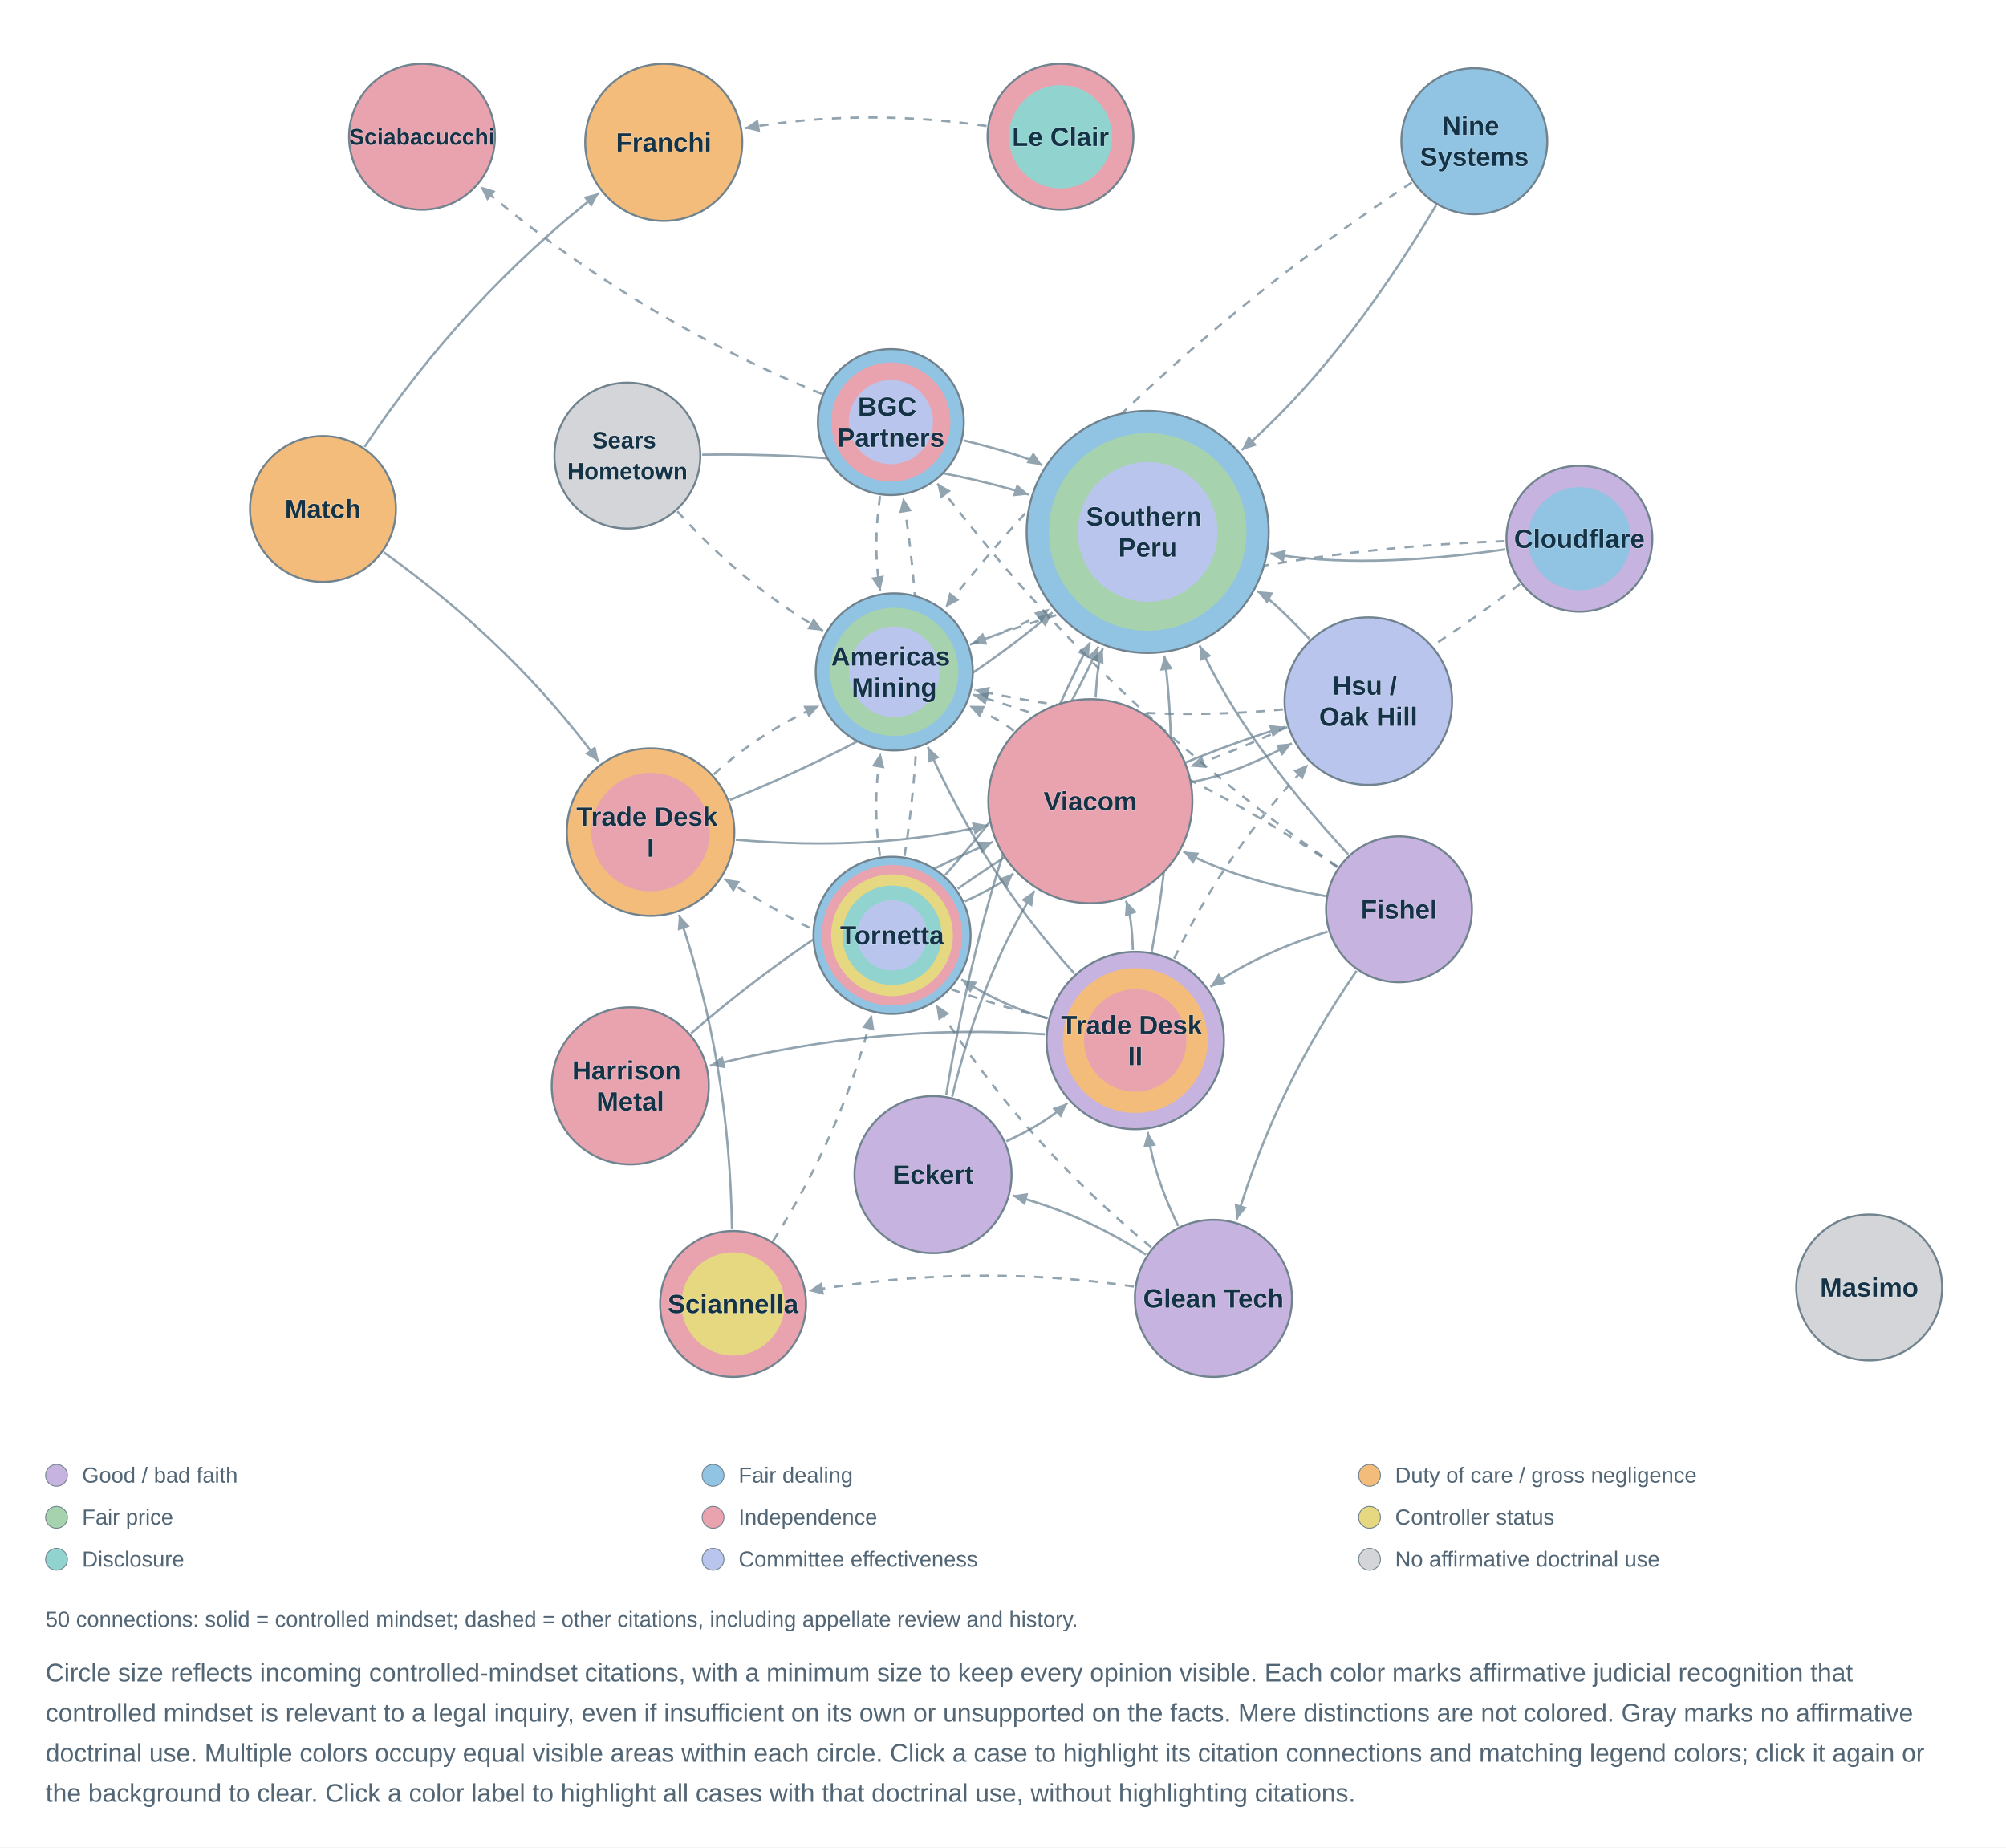
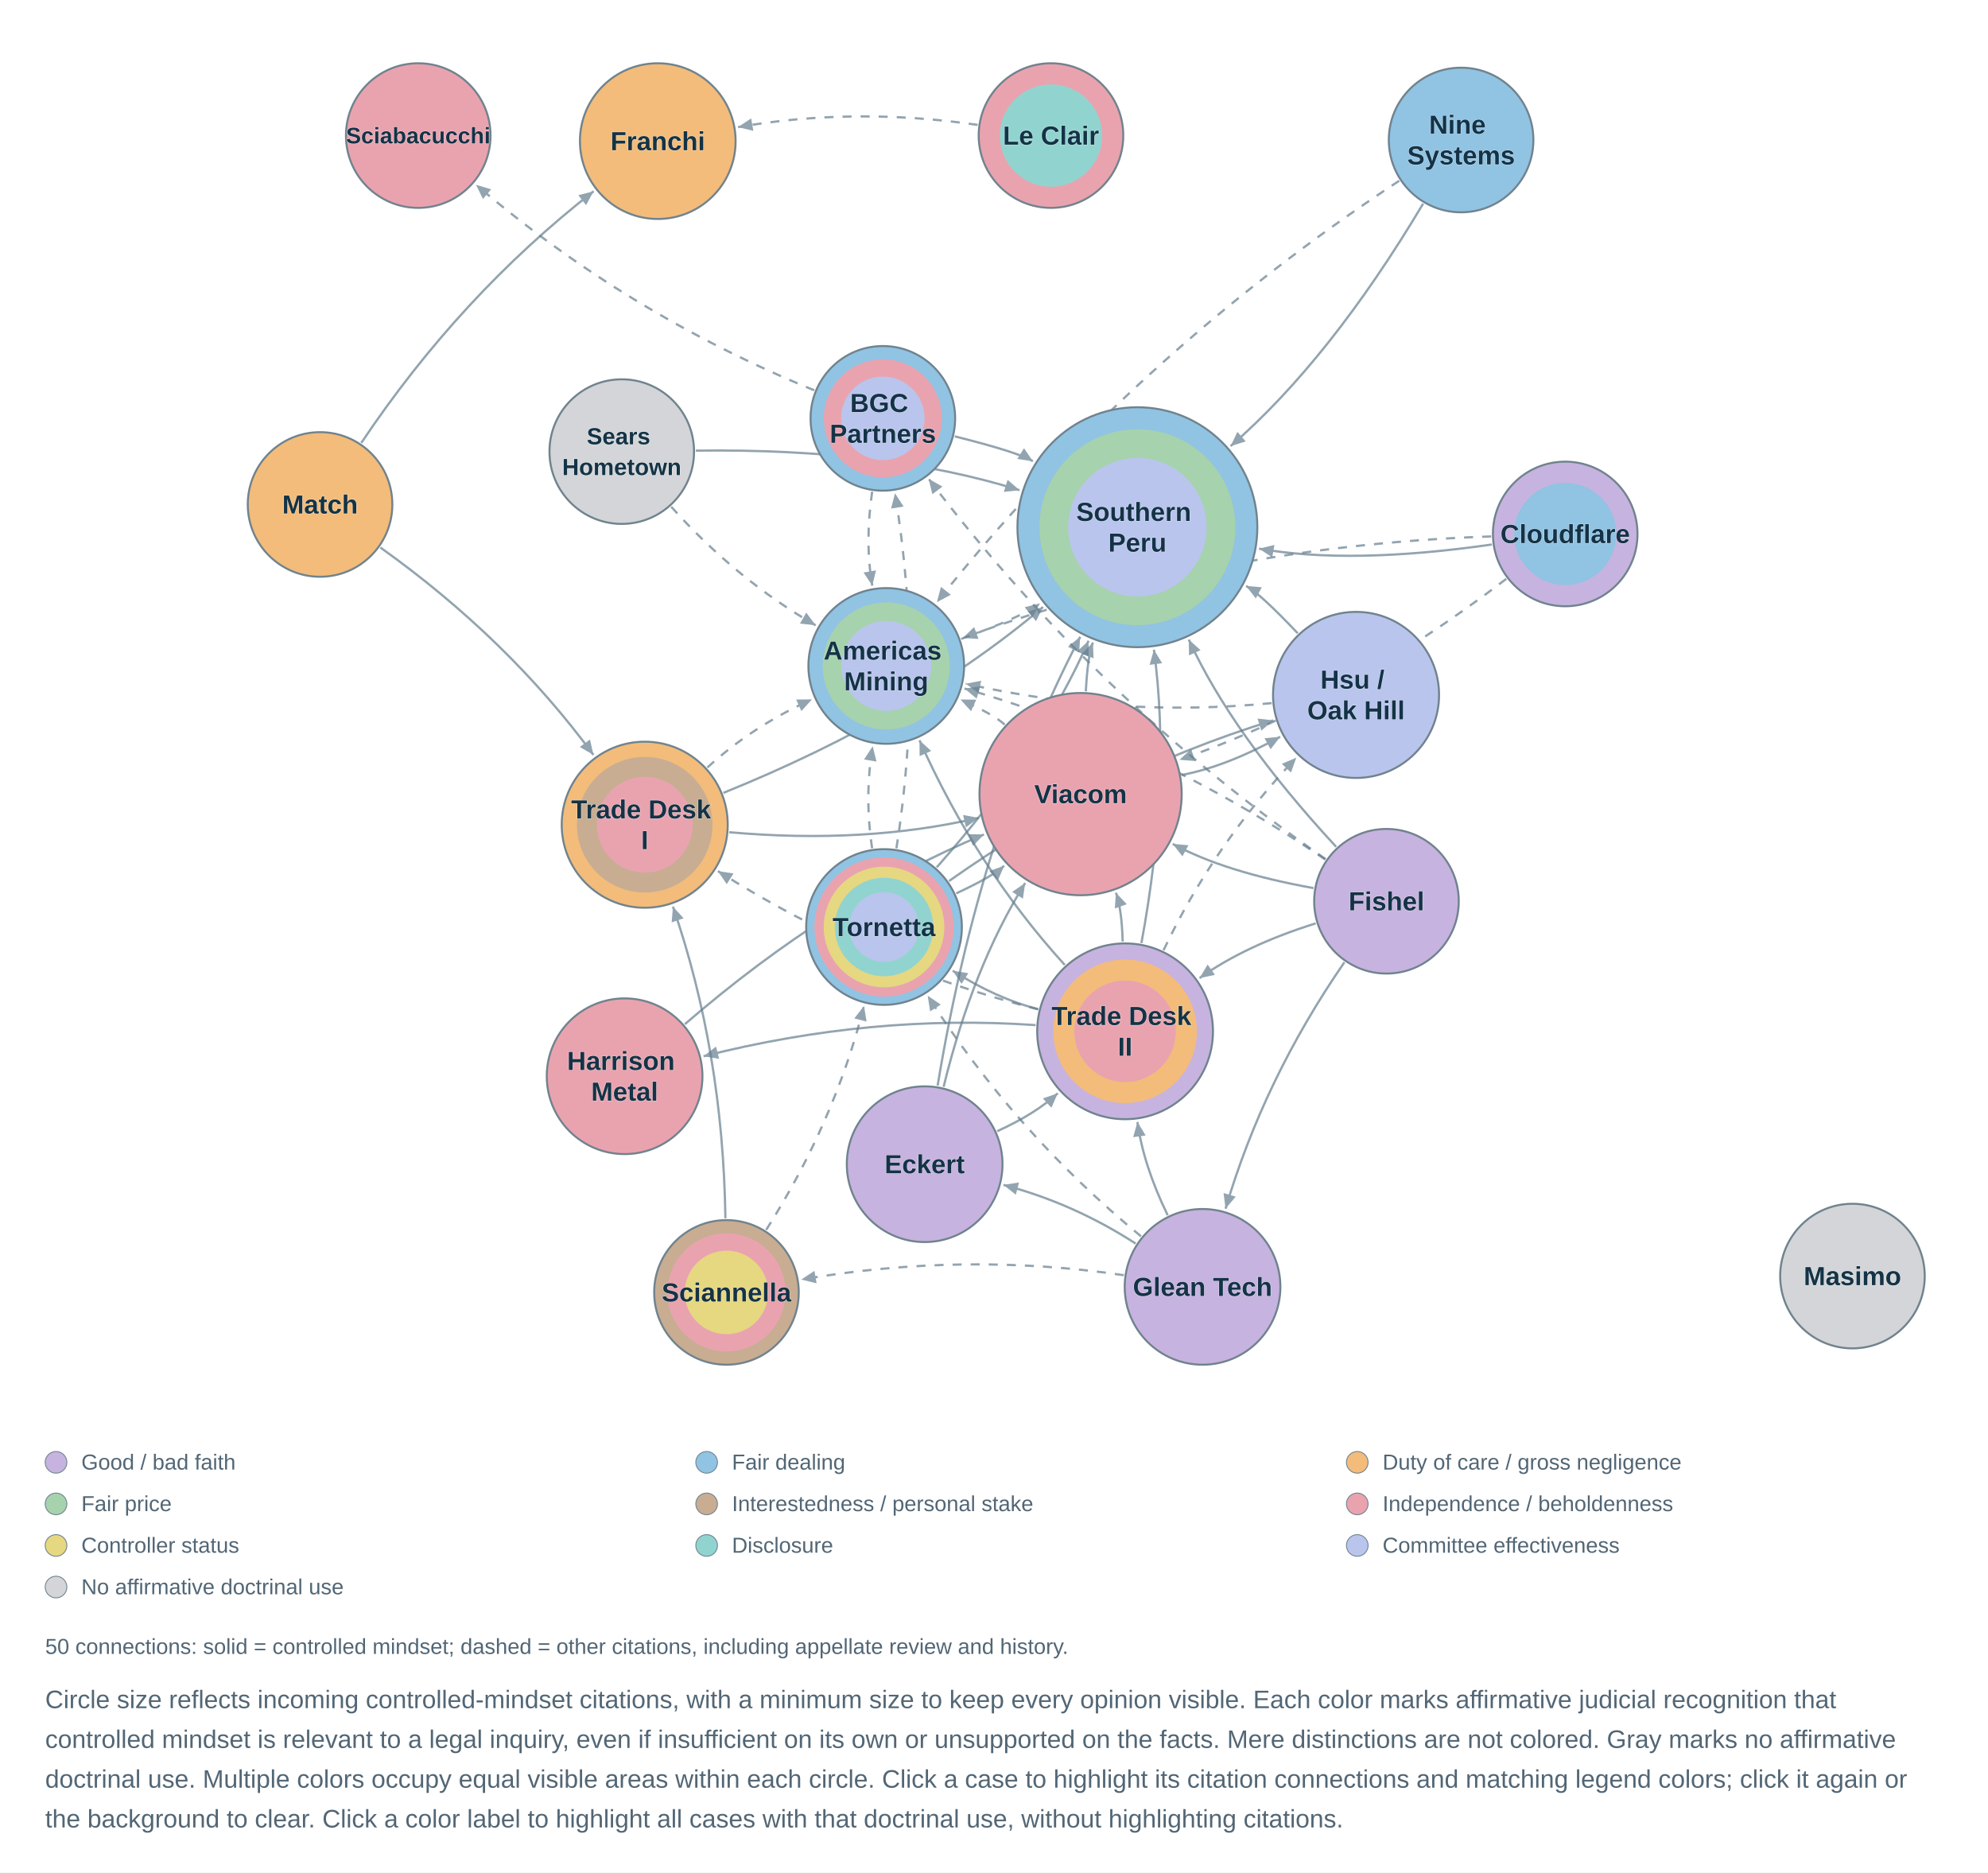
- <svg xmlns="http://www.w3.org/2000/svg" role="group" aria-labelledby="network-title network-desc" viewBox="0 0 1100 1013" width="1100" height="1013">
-   <rect width="1100" height="1013" fill="#fff" />
+ <svg xmlns="http://www.w3.org/2000/svg" role="group" aria-labelledby="network-title network-desc" viewBox="0 0 1100 1036" width="1100" height="1036">
+   <rect width="1100" height="1036" fill="#fff" />
  <style>.edge{fill:none;stroke-width:1.25;opacity:.7}.edge:not(.topic){stroke-dasharray:5 5}.outline{fill:none;stroke:#70838e;stroke-width:1.1}.halo{opacity:0}.node text{fill:#143346;font-family:Segoe UI,Arial,sans-serif;font-weight:600;paint-order:stroke;stroke:#ffffff80;stroke-width:.5}</style>
  <defs>
    <marker id="arrow-topic" markerWidth="8" markerHeight="7" refX="8" refY="3.5" orient="auto" markerUnits="userSpaceOnUse">
      <path d="M0 0 L8 3.5 L0 7 Z" fill="#647d8d" />
    </marker>
    <marker id="arrow-review" markerWidth="8" markerHeight="7" refX="8" refY="3.5" orient="auto" markerUnits="userSpaceOnUse">
      <path d="M0 0 L8 3.5 L0 7 Z" fill="#647d8d" />
    </marker>
    <marker id="arrow-other" markerWidth="8" markerHeight="7" refX="8" refY="3.5" orient="auto" markerUnits="userSpaceOnUse">
      <path d="M0 0 L8 3.5 L0 7 Z" fill="#647d8d" />
    </marker>
    <marker id="arrow-history" markerWidth="8" markerHeight="7" refX="8" refY="3.5" orient="auto" markerUnits="userSpaceOnUse">
      <path d="M0 0 L8 3.5 L0 7 Z" fill="#647d8d" />
    </marker>
  </defs>
  <g class="drawing">
    <g class="edges">
      <path class="edge other" d="M833.452 320.254 Q743.499 388.817 652.655 420.336" stroke="#647d8d" marker-end="url(#arrow-other)" data-source="01" data-target="19" data-kind="other" />
      <path class="edge history" d="M825.083 296.766 Q672.378 301.856 532.708 352.939" stroke="#647d8d" marker-end="url(#arrow-history)" data-source="01" data-target="22" data-kind="history" />
      <path class="edge topic" d="M825.478 301.239 Q747.402 312.473 696.673 303.534" stroke="#647d8d" marker-end="url(#arrow-topic)" data-source="01" data-target="23" data-kind="topic" />
      <path class="edge other" d="M540.958 69.094 Q472.499 59.129 408.359 70.322" stroke="#647d8d" marker-end="url(#arrow-other)" data-source="03" data-target="18" data-kind="other" />
      <path class="edge topic" d="M743.882 532.351 Q699.209 597.123 678.125 668.697" stroke="#647d8d" marker-end="url(#arrow-topic)" data-source="05" data-target="06" data-kind="topic" />
      <path class="edge topic" d="M728.027 510.833 Q689.089 523.005 663.729 541.12" stroke="#647d8d" marker-end="url(#arrow-topic)" data-source="05" data-target="08" data-kind="topic" />
      <path class="edge other" d="M733.453 475.258 Q606.457 387.313 513.845 264.931" stroke="#647d8d" marker-end="url(#arrow-other)" data-source="05" data-target="15" data-kind="other" />
      <path class="edge topic" d="M726.809 491.333 Q677.793 482.505 648.887 466.882" stroke="#647d8d" marker-end="url(#arrow-topic)" data-source="05" data-target="19" data-kind="topic" />
      <path class="edge history" d="M733.282 475.507 Q639.184 411.368 533.682 380.918" stroke="#647d8d" marker-end="url(#arrow-history)" data-source="05" data-target="22" data-kind="history" />
      <path class="edge topic" d="M739.327 468.495 Q681.696 406.161 657.773 353.847" stroke="#647d8d" marker-end="url(#arrow-topic)" data-source="05" data-target="23" data-kind="topic" />
      <path class="edge topic" d="M628.39 687.99 Q593.939 665.699 555.22 655.525" stroke="#647d8d" marker-end="url(#arrow-topic)" data-source="06" data-target="07" data-kind="topic" />
      <path class="edge topic" d="M646.102 672.305 Q632.65 644.669 629.379 620.716" stroke="#647d8d" marker-end="url(#arrow-topic)" data-source="06" data-target="08" data-kind="topic" />
      <path class="edge other" d="M621.796 705.475 Q533.434 692.391 443.362 707.882" stroke="#647d8d" marker-end="url(#arrow-other)" data-source="06" data-target="09" data-kind="other" />
      <path class="edge other" d="M631.332 683.962 Q561.344 626.489 513.318 550.892" stroke="#647d8d" marker-end="url(#arrow-other)" data-source="06" data-target="12" data-kind="other" />
      <path class="edge topic" d="M551.747 625.828 Q572.962 616.182 585.28 604.842" stroke="#647d8d" marker-end="url(#arrow-topic)" data-source="07" data-target="08" data-kind="topic" />
      <path class="edge topic" d="M522.113 601.265 Q538.391 534.798 567.253 488.503" stroke="#647d8d" marker-end="url(#arrow-topic)" data-source="07" data-target="19" data-kind="topic" />
      <path class="edge topic" d="M518.813 600.59 Q542.293 458.453 597.706 352.282" stroke="#647d8d" marker-end="url(#arrow-topic)" data-source="07" data-target="23" data-kind="topic" />
      <path class="edge topic" d="M573.017 567.122 Q482.081 560.826 389.299 584.339" stroke="#647d8d" marker-end="url(#arrow-topic)" data-source="08" data-target="11" data-kind="topic" />
      <path class="edge topic" d="M574.437 558.289 Q551.224 552.37 527.168 537.055" stroke="#647d8d" marker-end="url(#arrow-topic)" data-source="08" data-target="12" data-kind="topic" />
      <path class="edge other" d="M574.41 558.394 Q480.492 534.668 397.231 481.915" stroke="#647d8d" marker-end="url(#arrow-other)" data-source="08" data-target="16" data-kind="other" />
      <path class="edge topic" d="M621.199 520.937 Q620.718 502.97 617.459 493.879" stroke="#647d8d" marker-end="url(#arrow-topic)" data-source="08" data-target="19" data-kind="topic" />
      <path class="edge other" d="M643.808 525.711 Q671.541 467.271 717.293 419.172" stroke="#647d8d" marker-end="url(#arrow-other)" data-source="08" data-target="20" data-kind="other" />
      <path class="edge topic" d="M589.149 533.822 Q540.285 480.057 508.773 409.566" stroke="#647d8d" marker-end="url(#arrow-topic)" data-source="08" data-target="22" data-kind="topic" />
      <path class="edge topic" d="M631.565 521.748 Q648.245 431.655 638.491 359.425" stroke="#647d8d" marker-end="url(#arrow-topic)" data-source="08" data-target="23" data-kind="topic" />
      <path class="edge other" d="M423.95 680.39 Q461.732 620.899 478.065 556.535" stroke="#647d8d" marker-end="url(#arrow-other)" data-source="09" data-target="12" data-kind="other" />
      <path class="edge topic" d="M401.379 674.004 Q400.054 582.012 372.351 501.582" stroke="#647d8d" marker-end="url(#arrow-topic)" data-source="09" data-target="16" data-kind="topic" />
      <path class="edge topic" d="M378.954 566.595 Q459.274 497.186 544.433 461.647" stroke="#647d8d" marker-end="url(#arrow-topic)" data-source="11" data-target="19" data-kind="topic" />
      <path class="edge other" d="M496.012 469.318 Q511.338 372.093 495.231 272.897" stroke="#647d8d" marker-end="url(#arrow-other)" data-source="12" data-target="15" data-kind="other" />
      <path class="edge topic" d="M529.101 494.248 Q549.412 484.791 555.633 478.959" stroke="#647d8d" marker-end="url(#arrow-topic)" data-source="12" data-target="19" data-kind="topic" />
      <path class="edge topic" d="M525.13 487.402 Q609.467 427.751 704.512 398.527" stroke="#647d8d" marker-end="url(#arrow-topic)" data-source="12" data-target="20" data-kind="topic" />
      <path class="edge other" d="M482.558 469.276 Q478.211 440.537 482.881 412.861" stroke="#647d8d" marker-end="url(#arrow-other)" data-source="12" data-target="22" data-kind="other" />
      <path class="edge topic" d="M518.327 479.822 Q576.939 413.475 602.321 354.475" stroke="#647d8d" marker-end="url(#arrow-topic)" data-source="12" data-target="23" data-kind="topic" />
      <path class="edge other" d="M371.408 280.36 Q407.719 320.838 451.319 345.936" stroke="#647d8d" marker-end="url(#arrow-other)" data-source="13" data-target="22" data-kind="other" />
      <path class="edge topic" d="M385.026 249.304 Q490.031 247.93 564.11 271.189" stroke="#647d8d" marker-end="url(#arrow-topic)" data-source="13" data-target="23" data-kind="topic" />
      <path class="edge topic" d="M210.463 302.896 Q281.089 353.298 328.358 417.631" stroke="#647d8d" marker-end="url(#arrow-topic)" data-source="14" data-target="16" data-kind="topic" />
      <path class="edge topic" d="M199.911 245.018 Q254.444 163.625 328.443 105.816" stroke="#647d8d" marker-end="url(#arrow-topic)" data-source="14" data-target="18" data-kind="topic" />
      <path class="edge other" d="M450.548 215.928 Q347.445 173.786 263.399 102.228" stroke="#647d8d" marker-end="url(#arrow-other)" data-source="15" data-target="17" data-kind="other" />
      <path class="edge other" d="M482.579 272.01 Q478.482 300.08 482.649 324.018" stroke="#647d8d" marker-end="url(#arrow-other)" data-source="15" data-target="22" data-kind="other" />
      <path class="edge topic" d="M528.271 241.403 Q563.738 250.288 571.514 255.193" stroke="#647d8d" marker-end="url(#arrow-topic)" data-source="15" data-target="23" data-kind="topic" />
      <path class="edge topic" d="M403.491 460.412 Q478.679 467.089 541.473 452.469" stroke="#647d8d" marker-end="url(#arrow-topic)" data-source="16" data-target="19" data-kind="topic" />
      <path class="edge other" d="M391.395 424.608 Q416.533 401.649 449.279 386.914" stroke="#647d8d" marker-end="url(#arrow-other)" data-source="16" data-target="22" data-kind="other" />
      <path class="edge topic" d="M400.247 438.653 Q506.207 395.773 577.129 335.812" stroke="#647d8d" marker-end="url(#arrow-topic)" data-source="16" data-target="23" data-kind="topic" />
      <path class="edge topic" d="M653.864 428.742 Q678.511 424.079 708.363 407.603" stroke="#647d8d" marker-end="url(#arrow-topic)" data-source="19" data-target="20" data-kind="topic" />
      <path class="edge history" d="M555.92 400.863 Q549.818 395.273 531.453 386.976" stroke="#647d8d" marker-end="url(#arrow-history)" data-source="19" data-target="22" data-kind="history" />
      <path class="edge topic" d="M600.817 382.458 Q601.812 362.986 604.72 355.453" stroke="#647d8d" marker-end="url(#arrow-topic)" data-source="19" data-target="23" data-kind="topic" />
      <path class="edge other" d="M703.616 388.99 Q619.073 397.226 534.361 378.265" stroke="#647d8d" marker-end="url(#arrow-other)" data-source="20" data-target="22" data-kind="other" />
      <path class="edge topic" d="M718.064 350.355 Q697.257 328.376 689.488 324.177" stroke="#647d8d" marker-end="url(#arrow-topic)" data-source="20" data-target="23" data-kind="topic" />
      <path class="edge history" d="M774.206 99.997 Q626.137 197.489 518.41 333.127" stroke="#647d8d" marker-end="url(#arrow-history)" data-source="21" data-target="22" data-kind="history" />
      <path class="edge topic" d="M787.451 112.664 Q736.033 198.889 680.931 246.806" stroke="#647d8d" marker-end="url(#arrow-topic)" data-source="21" data-target="23" data-kind="topic" />
      <path class="edge review" d="M531.839 353.476 Q566 341.162 575.466 333.766" stroke="#647d8d" marker-end="url(#arrow-review)" data-source="22" data-target="23" data-kind="review" />
    </g>
    <g class="nodes">
      <g class="node" data-id="01" data-degree="0" data-radius="40" aria-label="Cloudflare; Good / bad faith; Fair dealing; 0 incoming controlled-mindset citations; 0 total incoming, 3 total outgoing" transform="translate(866.06 295.4)">
        <circle r="42" class="halo" />
        <circle class="band" r="40" fill="#c7b3df" data-category="faith" data-area-fraction="0.5" />
        <circle class="band" r="28.284" fill="#91c3e3" data-category="dealing" data-area-fraction="0.5" />
        <circle r="40" class="outline" />
        <text text-anchor="middle" dominant-baseline="central" font-size="14.5">
          <tspan x="0" y="0">Cloudflare</tspan>
        </text>
      </g>
-       <g class="node" data-id="03" data-degree="0" data-radius="40" aria-label="Le Clair; Independence; Disclosure; 0 incoming controlled-mindset citations; 0 total incoming, 1 total outgoing" transform="translate(581.53 75)">
+       <g class="node" data-id="03" data-degree="0" data-radius="40" aria-label="Le Clair; Independence / beholdenness; Disclosure; 0 incoming controlled-mindset citations; 0 total incoming, 1 total outgoing" transform="translate(581.53 75)">
        <circle r="42" class="halo" />
        <circle class="band" r="40" fill="#e9a3af" data-category="independence" data-area-fraction="0.5" />
        <circle class="band" r="28.284" fill="#91d4cf" data-category="disclosure" data-area-fraction="0.5" />
        <circle r="40" class="outline" />
        <text text-anchor="middle" dominant-baseline="central" font-size="14.5">
          <tspan x="0" y="0">Le Clair</tspan>
        </text>
      </g>
      <g class="node" data-id="04" data-degree="0" data-radius="40" aria-label="Masimo; No affirmative doctrinal use; 0 incoming controlled-mindset citations; 0 total incoming, 0 total outgoing" transform="translate(1025 705.96)">
        <circle r="42" class="halo" />
        <circle class="band" r="40" fill="#d3d5d8" data-category="none" data-area-fraction="1" />
        <circle r="40" class="outline" />
        <text text-anchor="middle" dominant-baseline="central" font-size="14.5">
          <tspan x="0" y="0">Masimo</tspan>
        </text>
      </g>
      <g class="node" data-id="05" data-degree="0" data-radius="40" aria-label="Fishel; Good / bad faith; 0 incoming controlled-mindset citations; 0 total incoming, 6 total outgoing" transform="translate(767.16 498.6)">
        <circle r="42" class="halo" />
        <circle class="band" r="40" fill="#c7b3df" data-category="faith" data-area-fraction="1" />
        <circle r="40" class="outline" />
        <text text-anchor="middle" dominant-baseline="central" font-size="14.5">
          <tspan x="0" y="0">Fishel</tspan>
        </text>
      </g>
      <g class="node" data-id="06" data-degree="1" data-radius="43.069710934716056" aria-label="Glean Tech; Good / bad faith; 1 incoming controlled-mindset citations; 1 total incoming, 4 total outgoing" transform="translate(665.39 711.93)">
        <circle r="45.07" class="halo" />
        <circle class="band" r="43.07" fill="#c7b3df" data-category="faith" data-area-fraction="1" />
        <circle r="43.07" class="outline" />
        <text text-anchor="middle" dominant-baseline="central" font-size="14.5">
          <tspan x="0" y="0">Glean Tech</tspan>
        </text>
      </g>
      <g class="node" data-id="07" data-degree="1" data-radius="43.069710934716056" aria-label="Eckert; Good / bad faith; 1 incoming controlled-mindset citations; 1 total incoming, 3 total outgoing" transform="translate(511.63 644.07)">
        <circle r="45.07" class="halo" />
        <circle class="band" r="43.07" fill="#c7b3df" data-category="faith" data-area-fraction="1" />
        <circle r="43.07" class="outline" />
        <text text-anchor="middle" dominant-baseline="central" font-size="14.5">
          <tspan x="0" y="0">Eckert</tspan>
        </text>
      </g>
-       <g class="node" data-id="08" data-degree="3" data-radius="48.63126566315131" aria-label="Trade Desk II; Good / bad faith; Duty of care / gross negligence; Independence; 3 incoming controlled-mindset citations; 3 total incoming, 7 total outgoing" transform="translate(622.53 570.55)">
+       <g class="node" data-id="08" data-degree="3" data-radius="48.63126566315131" aria-label="Trade Desk II; Good / bad faith; Duty of care / gross negligence; Independence / beholdenness; 3 incoming controlled-mindset citations; 3 total incoming, 7 total outgoing" transform="translate(622.53 570.55)">
        <circle r="50.631" class="halo" />
        <circle class="band" r="48.631" fill="#c7b3df" data-category="faith" data-area-fraction="0.3333333333333333" />
        <circle class="band" r="39.707" fill="#f3bc7a" data-category="care" data-area-fraction="0.3333333333333333" />
        <circle class="band" r="28.077" fill="#e9a3af" data-category="independence" data-area-fraction="0.3333333333333333" />
        <circle r="48.631" class="outline" />
        <text text-anchor="middle" dominant-baseline="central" font-size="14.5">
          <tspan x="0" y="-8.5">Trade Desk</tspan>
          <tspan x="0" y="8.5">II</tspan>
        </text>
      </g>
-       <g class="node" data-id="09" data-degree="0" data-radius="40" aria-label="Sciannella; Independence; Controller status; 0 incoming controlled-mindset citations; 1 total incoming, 2 total outgoing" transform="translate(401.97 715)">
-         <circle r="42" class="halo" />
-         <circle class="band" r="40" fill="#e9a3af" data-category="independence" data-area-fraction="0.5" />
-         <circle class="band" r="28.284" fill="#e6d781" data-category="control" data-area-fraction="0.5" />
+       <g class="node" data-id="09" data-degree="0" data-radius="40" aria-label="Sciannella; Interestedness / personal stake; Independence / beholdenness; Controller status; 0 incoming controlled-mindset citations; 1 total incoming, 2 total outgoing" transform="translate(401.97 715)">
+         <circle r="42" class="halo" />
+         <circle class="band" r="40" fill="#c8ad92" data-category="interest" data-area-fraction="0.3333333333333333" />
+         <circle class="band" r="32.66" fill="#e9a3af" data-category="independence" data-area-fraction="0.3333333333333333" />
+         <circle class="band" r="23.094" fill="#e6d781" data-category="control" data-area-fraction="0.3333333333333333" />
        <circle r="40" class="outline" />
        <text text-anchor="middle" dominant-baseline="central" font-size="14.5">
          <tspan x="0" y="0">Sciannella</tspan>
        </text>
      </g>
-       <g class="node" data-id="11" data-degree="1" data-radius="43.069710934716056" aria-label="Harrison Metal; Independence; 1 incoming controlled-mindset citations; 1 total incoming, 1 total outgoing" transform="translate(345.61 595.41)">
+       <g class="node" data-id="11" data-degree="1" data-radius="43.069710934716056" aria-label="Harrison Metal; Independence / beholdenness; 1 incoming controlled-mindset citations; 1 total incoming, 1 total outgoing" transform="translate(345.61 595.41)">
        <circle r="45.07" class="halo" />
        <circle class="band" r="43.07" fill="#e9a3af" data-category="independence" data-area-fraction="1" />
        <circle r="43.07" class="outline" />
        <text text-anchor="middle" dominant-baseline="central" font-size="14.5">
          <tspan x="0" y="-8.5">Harrison</tspan>
          <tspan x="0" y="8.5">Metal</tspan>
        </text>
      </g>
-       <g class="node" data-id="12" data-degree="1" data-radius="43.069710934716056" aria-label="Tornetta; Fair dealing; Independence; Controller status; Disclosure; Committee effectiveness; 1 incoming controlled-mindset citations; 3 total incoming, 5 total outgoing" transform="translate(489.15 512.85)">
+       <g class="node" data-id="12" data-degree="1" data-radius="43.069710934716056" aria-label="Tornetta; Fair dealing; Independence / beholdenness; Controller status; Disclosure; Committee effectiveness; 1 incoming controlled-mindset citations; 3 total incoming, 5 total outgoing" transform="translate(489.15 512.85)">
        <circle r="45.07" class="halo" />
        <circle class="band" r="43.07" fill="#91c3e3" data-category="dealing" data-area-fraction="0.2" />
        <circle class="band" r="38.523" fill="#e9a3af" data-category="independence" data-area-fraction="0.2" />
        <circle class="band" r="33.362" fill="#e6d781" data-category="control" data-area-fraction="0.2" />
        <circle class="band" r="27.24" fill="#91d4cf" data-category="disclosure" data-area-fraction="0.2" />
        <circle class="band" r="19.261" fill="#b9c5ed" data-category="committee" data-area-fraction="0.2" />
        <circle r="43.07" class="outline" />
        <text text-anchor="middle" dominant-baseline="central" font-size="14.5">
          <tspan x="0" y="0">Tornetta</tspan>
        </text>
      </g>
      <g class="node" data-id="13" data-degree="0" data-radius="40" aria-label="Sears Hometown; No affirmative doctrinal use; 0 incoming controlled-mindset citations; 0 total incoming, 2 total outgoing" transform="translate(344.03 249.84)">
        <circle r="42" class="halo" />
        <circle class="band" r="40" fill="#d3d5d8" data-category="none" data-area-fraction="1" />
        <circle r="40" class="outline" />
        <text text-anchor="middle" dominant-baseline="central" font-size="12.9">
          <tspan x="0" y="-8.5">Sears</tspan>
          <tspan x="0" y="8.5">Hometown</tspan>
        </text>
      </g>
      <g class="node" data-id="14" data-degree="0" data-radius="40" aria-label="Match; Duty of care / gross negligence; 0 incoming controlled-mindset citations; 0 total incoming, 2 total outgoing" transform="translate(177.09 279.08)">
        <circle r="42" class="halo" />
        <circle class="band" r="40" fill="#f3bc7a" data-category="care" data-area-fraction="1" />
        <circle r="40" class="outline" />
        <text text-anchor="middle" dominant-baseline="central" font-size="14.5">
          <tspan x="0" y="0">Match</tspan>
        </text>
      </g>
-       <g class="node" data-id="15" data-degree="0" data-radius="40" aria-label="BGC Partners; Fair dealing; Independence; Committee effectiveness; 0 incoming controlled-mindset citations; 2 total incoming, 3 total outgoing" transform="translate(488.5 231.44)">
+       <g class="node" data-id="15" data-degree="0" data-radius="40" aria-label="BGC Partners; Fair dealing; Independence / beholdenness; Committee effectiveness; 0 incoming controlled-mindset citations; 2 total incoming, 3 total outgoing" transform="translate(488.5 231.44)">
        <circle r="42" class="halo" />
        <circle class="band" r="40" fill="#91c3e3" data-category="dealing" data-area-fraction="0.3333333333333333" />
        <circle class="band" r="32.66" fill="#e9a3af" data-category="independence" data-area-fraction="0.3333333333333333" />
        <circle class="band" r="23.094" fill="#b9c5ed" data-category="committee" data-area-fraction="0.3333333333333333" />
        <circle r="40" class="outline" />
        <text text-anchor="middle" dominant-baseline="central" font-size="14.5">
          <tspan x="0" y="-8.5">BGC</tspan>
          <tspan x="0" y="8.5">Partners</tspan>
        </text>
      </g>
-       <g class="node" data-id="16" data-degree="2" data-radius="45.93473631142341" aria-label="Trade Desk I; Duty of care / gross negligence; Independence; 2 incoming controlled-mindset citations; 3 total incoming, 3 total outgoing" transform="translate(356.74 456.26)">
+       <g class="node" data-id="16" data-degree="2" data-radius="45.93473631142341" aria-label="Trade Desk I; Duty of care / gross negligence; Interestedness / personal stake; Independence / beholdenness; 2 incoming controlled-mindset citations; 3 total incoming, 3 total outgoing" transform="translate(356.74 456.26)">
        <circle r="47.935" class="halo" />
-         <circle class="band" r="45.935" fill="#f3bc7a" data-category="care" data-area-fraction="0.5" />
-         <circle class="band" r="32.481" fill="#e9a3af" data-category="independence" data-area-fraction="0.5" />
+         <circle class="band" r="45.935" fill="#f3bc7a" data-category="care" data-area-fraction="0.3333333333333333" />
+         <circle class="band" r="37.506" fill="#c8ad92" data-category="interest" data-area-fraction="0.3333333333333333" />
+         <circle class="band" r="26.52" fill="#e9a3af" data-category="independence" data-area-fraction="0.3333333333333333" />
        <circle r="45.935" class="outline" />
        <text text-anchor="middle" dominant-baseline="central" font-size="14.5">
          <tspan x="0" y="-8.5">Trade Desk</tspan>
          <tspan x="0" y="8.5">I</tspan>
        </text>
      </g>
-       <g class="node" data-id="17" data-degree="0" data-radius="40" aria-label="Sciabacucchi; Independence; 0 incoming controlled-mindset citations; 1 total incoming, 0 total outgoing" transform="translate(231.42 75)">
+       <g class="node" data-id="17" data-degree="0" data-radius="40" aria-label="Sciabacucchi; Independence / beholdenness; 0 incoming controlled-mindset citations; 1 total incoming, 0 total outgoing" transform="translate(231.42 75)">
        <circle r="42" class="halo" />
        <circle class="band" r="40" fill="#e9a3af" data-category="independence" data-area-fraction="1" />
        <circle r="40" class="outline" />
        <text text-anchor="middle" dominant-baseline="central" font-size="12.5">
          <tspan x="0" y="0">Sciabacucchi</tspan>
        </text>
      </g>
      <g class="node" data-id="18" data-degree="1" data-radius="43.069710934716056" aria-label="Franchi; Duty of care / gross negligence; 1 incoming controlled-mindset citations; 2 total incoming, 0 total outgoing" transform="translate(363.96 78.07)">
        <circle r="45.07" class="halo" />
        <circle class="band" r="43.07" fill="#f3bc7a" data-category="care" data-area-fraction="1" />
        <circle r="43.07" class="outline" />
        <text text-anchor="middle" dominant-baseline="central" font-size="14.5">
          <tspan x="0" y="0">Franchi</tspan>
        </text>
      </g>
-       <g class="node" data-id="19" data-degree="6" data-radius="55.94640292279746" aria-label="Viacom; Independence; 6 incoming controlled-mindset citations; 7 total incoming, 3 total outgoing" transform="translate(597.91 439.33)">
+       <g class="node" data-id="19" data-degree="6" data-radius="55.94640292279746" aria-label="Viacom; Independence / beholdenness; 6 incoming controlled-mindset citations; 7 total incoming, 3 total outgoing" transform="translate(597.91 439.33)">
        <circle r="57.946" class="halo" />
        <circle class="band" r="55.946" fill="#e9a3af" data-category="independence" data-area-fraction="1" />
        <circle r="55.946" class="outline" />
        <text text-anchor="middle" dominant-baseline="central" font-size="14.5">
          <tspan x="0" y="0">Viacom</tspan>
        </text>
      </g>
      <g class="node" data-id="20" data-degree="2" data-radius="45.93473631142341" aria-label="Hsu / Oak Hill; Committee effectiveness; 2 incoming controlled-mindset citations; 3 total incoming, 2 total outgoing" transform="translate(750.33 384.44)">
        <circle r="47.935" class="halo" />
        <circle class="band" r="45.935" fill="#b9c5ed" data-category="committee" data-area-fraction="1" />
        <circle r="45.935" class="outline" />
        <text text-anchor="middle" dominant-baseline="central" font-size="14.5">
          <tspan x="0" y="-8.5">Hsu /</tspan>
          <tspan x="0" y="8.5">Oak Hill</tspan>
        </text>
      </g>
      <g class="node" data-id="21" data-degree="0" data-radius="40" aria-label="Nine Systems; Fair dealing; 0 incoming controlled-mindset citations; 0 total incoming, 2 total outgoing" transform="translate(808.45 77.45)">
        <circle r="42" class="halo" />
        <circle class="band" r="40" fill="#91c3e3" data-category="dealing" data-area-fraction="1" />
        <circle r="40" class="outline" />
        <text text-anchor="middle" dominant-baseline="central" font-size="14.5">
          <tspan x="0" y="-8.5">Nine</tspan>
          <tspan x="0" y="8.5">Systems</tspan>
        </text>
      </g>
      <g class="node" data-id="22" data-degree="1" data-radius="43.069710934716056" aria-label="Americas Mining; Fair dealing; Fair price; Committee effectiveness; 1 incoming controlled-mindset citations; 10 total incoming, 1 total outgoing" transform="translate(490.38 368.42)">
        <circle r="45.07" class="halo" />
        <circle class="band" r="43.07" fill="#91c3e3" data-category="dealing" data-area-fraction="0.3333333333333333" />
        <circle class="band" r="35.166" fill="#a6d2ad" data-category="price" data-area-fraction="0.3333333333333333" />
        <circle class="band" r="24.866" fill="#b9c5ed" data-category="committee" data-area-fraction="0.3333333333333333" />
        <circle r="43.07" class="outline" />
        <text text-anchor="middle" dominant-baseline="central" font-size="14.5">
          <tspan x="0" y="-8.5">Americas</tspan>
          <tspan x="0" y="8.5">Mining</tspan>
        </text>
      </g>
      <g class="node" data-id="23" data-degree="11" data-radius="66.37017402418047" aria-label="Southern Peru; Fair dealing; Fair price; Committee effectiveness; 11 incoming controlled-mindset citations; 12 total incoming, 0 total outgoing" transform="translate(629.34 291.67)">
        <circle r="68.37" class="halo" />
        <circle class="band" r="66.37" fill="#91c3e3" data-category="dealing" data-area-fraction="0.3333333333333333" />
        <circle class="band" r="54.191" fill="#a6d2ad" data-category="price" data-area-fraction="0.3333333333333333" />
        <circle class="band" r="38.319" fill="#b9c5ed" data-category="committee" data-area-fraction="0.3333333333333333" />
        <circle r="66.37" class="outline" />
        <text text-anchor="middle" dominant-baseline="central" font-size="14.5">
          <tspan x="0" y="-8.5">Southern</tspan>
          <tspan x="0" y="8.5">Peru</tspan>
        </text>
      </g>
    </g>
  </g>
  <circle cx="31" cy="809" r="6" fill="#c7b3df" stroke="#70838e" stroke-width="0.5" />
  <text x="45" y="813" fill="#526675" font-family="Segoe UI,Arial,sans-serif" font-size="12">Good / bad faith</text>
  <circle cx="391" cy="809" r="6" fill="#91c3e3" stroke="#70838e" stroke-width="0.5" />
  <text x="405" y="813" fill="#526675" font-family="Segoe UI,Arial,sans-serif" font-size="12">Fair dealing</text>
  <circle cx="751" cy="809" r="6" fill="#f3bc7a" stroke="#70838e" stroke-width="0.5" />
  <text x="765" y="813" fill="#526675" font-family="Segoe UI,Arial,sans-serif" font-size="12">Duty of care / gross negligence</text>
  <circle cx="31" cy="832" r="6" fill="#a6d2ad" stroke="#70838e" stroke-width="0.5" />
  <text x="45" y="836" fill="#526675" font-family="Segoe UI,Arial,sans-serif" font-size="12">Fair price</text>
-   <circle cx="391" cy="832" r="6" fill="#e9a3af" stroke="#70838e" stroke-width="0.5" />
-   <text x="405" y="836" fill="#526675" font-family="Segoe UI,Arial,sans-serif" font-size="12">Independence</text>
-   <circle cx="751" cy="832" r="6" fill="#e6d781" stroke="#70838e" stroke-width="0.5" />
-   <text x="765" y="836" fill="#526675" font-family="Segoe UI,Arial,sans-serif" font-size="12">Controller status</text>
-   <circle cx="31" cy="855" r="6" fill="#91d4cf" stroke="#70838e" stroke-width="0.5" />
-   <text x="45" y="859" fill="#526675" font-family="Segoe UI,Arial,sans-serif" font-size="12">Disclosure</text>
-   <circle cx="391" cy="855" r="6" fill="#b9c5ed" stroke="#70838e" stroke-width="0.5" />
-   <text x="405" y="859" fill="#526675" font-family="Segoe UI,Arial,sans-serif" font-size="12">Committee effectiveness</text>
-   <circle cx="751" cy="855" r="6" fill="#d3d5d8" stroke="#70838e" stroke-width="0.5" />
-   <text x="765" y="859" fill="#526675" font-family="Segoe UI,Arial,sans-serif" font-size="12">No affirmative doctrinal use</text>
-   <text x="25" y="892" fill="#526675" font-family="Segoe UI,Arial,sans-serif" font-size="12">50 connections: solid = controlled mindset; dashed = other citations, including appellate review and history.</text>
-   <text x="25" y="922" fill="#526675" font-family="Segoe UI,Arial,sans-serif" font-size="14" textLength="1050" lengthAdjust="spacing">Circle size reflects incoming controlled-mindset citations, with a minimum size to keep every opinion visible. Each color marks affirmative judicial recognition that</text>
-   <text x="25" y="944" fill="#526675" font-family="Segoe UI,Arial,sans-serif" font-size="14" textLength="1050" lengthAdjust="spacing">controlled mindset is relevant to a legal inquiry, even if insufficient on its own or unsupported on the facts. Mere distinctions are not colored. Gray marks no affirmative</text>
-   <text x="25" y="966" fill="#526675" font-family="Segoe UI,Arial,sans-serif" font-size="14" textLength="1050" lengthAdjust="spacing">doctrinal use. Multiple colors occupy equal visible areas within each circle. Click a case to highlight its citation connections and matching legend colors; click it again or</text>
-   <text x="25" y="988" fill="#526675" font-family="Segoe UI,Arial,sans-serif" font-size="14">the background to clear. Click a color label to highlight all cases with that doctrinal use, without highlighting citations.</text>
+   <circle cx="391" cy="832" r="6" fill="#c8ad92" stroke="#70838e" stroke-width="0.5" />
+   <text x="405" y="836" fill="#526675" font-family="Segoe UI,Arial,sans-serif" font-size="12">Interestedness / personal stake</text>
+   <circle cx="751" cy="832" r="6" fill="#e9a3af" stroke="#70838e" stroke-width="0.5" />
+   <text x="765" y="836" fill="#526675" font-family="Segoe UI,Arial,sans-serif" font-size="12">Independence / beholdenness</text>
+   <circle cx="31" cy="855" r="6" fill="#e6d781" stroke="#70838e" stroke-width="0.5" />
+   <text x="45" y="859" fill="#526675" font-family="Segoe UI,Arial,sans-serif" font-size="12">Controller status</text>
+   <circle cx="391" cy="855" r="6" fill="#91d4cf" stroke="#70838e" stroke-width="0.5" />
+   <text x="405" y="859" fill="#526675" font-family="Segoe UI,Arial,sans-serif" font-size="12">Disclosure</text>
+   <circle cx="751" cy="855" r="6" fill="#b9c5ed" stroke="#70838e" stroke-width="0.5" />
+   <text x="765" y="859" fill="#526675" font-family="Segoe UI,Arial,sans-serif" font-size="12">Committee effectiveness</text>
+   <circle cx="31" cy="878" r="6" fill="#d3d5d8" stroke="#70838e" stroke-width="0.5" />
+   <text x="45" y="882" fill="#526675" font-family="Segoe UI,Arial,sans-serif" font-size="12">No affirmative doctrinal use</text>
+   <text x="25" y="915" fill="#526675" font-family="Segoe UI,Arial,sans-serif" font-size="12">50 connections: solid = controlled mindset; dashed = other citations, including appellate review and history.</text>
+   <text x="25" y="945" fill="#526675" font-family="Segoe UI,Arial,sans-serif" font-size="14" textLength="1050" lengthAdjust="spacing">Circle size reflects incoming controlled-mindset citations, with a minimum size to keep every opinion visible. Each color marks affirmative judicial recognition that</text>
+   <text x="25" y="967" fill="#526675" font-family="Segoe UI,Arial,sans-serif" font-size="14" textLength="1050" lengthAdjust="spacing">controlled mindset is relevant to a legal inquiry, even if insufficient on its own or unsupported on the facts. Mere distinctions are not colored. Gray marks no affirmative</text>
+   <text x="25" y="989" fill="#526675" font-family="Segoe UI,Arial,sans-serif" font-size="14" textLength="1050" lengthAdjust="spacing">doctrinal use. Multiple colors occupy equal visible areas within each circle. Click a case to highlight its citation connections and matching legend colors; click it again or</text>
+   <text x="25" y="1011" fill="#526675" font-family="Segoe UI,Arial,sans-serif" font-size="14">the background to clear. Click a color label to highlight all cases with that doctrinal use, without highlighting citations.</text>
</svg>
